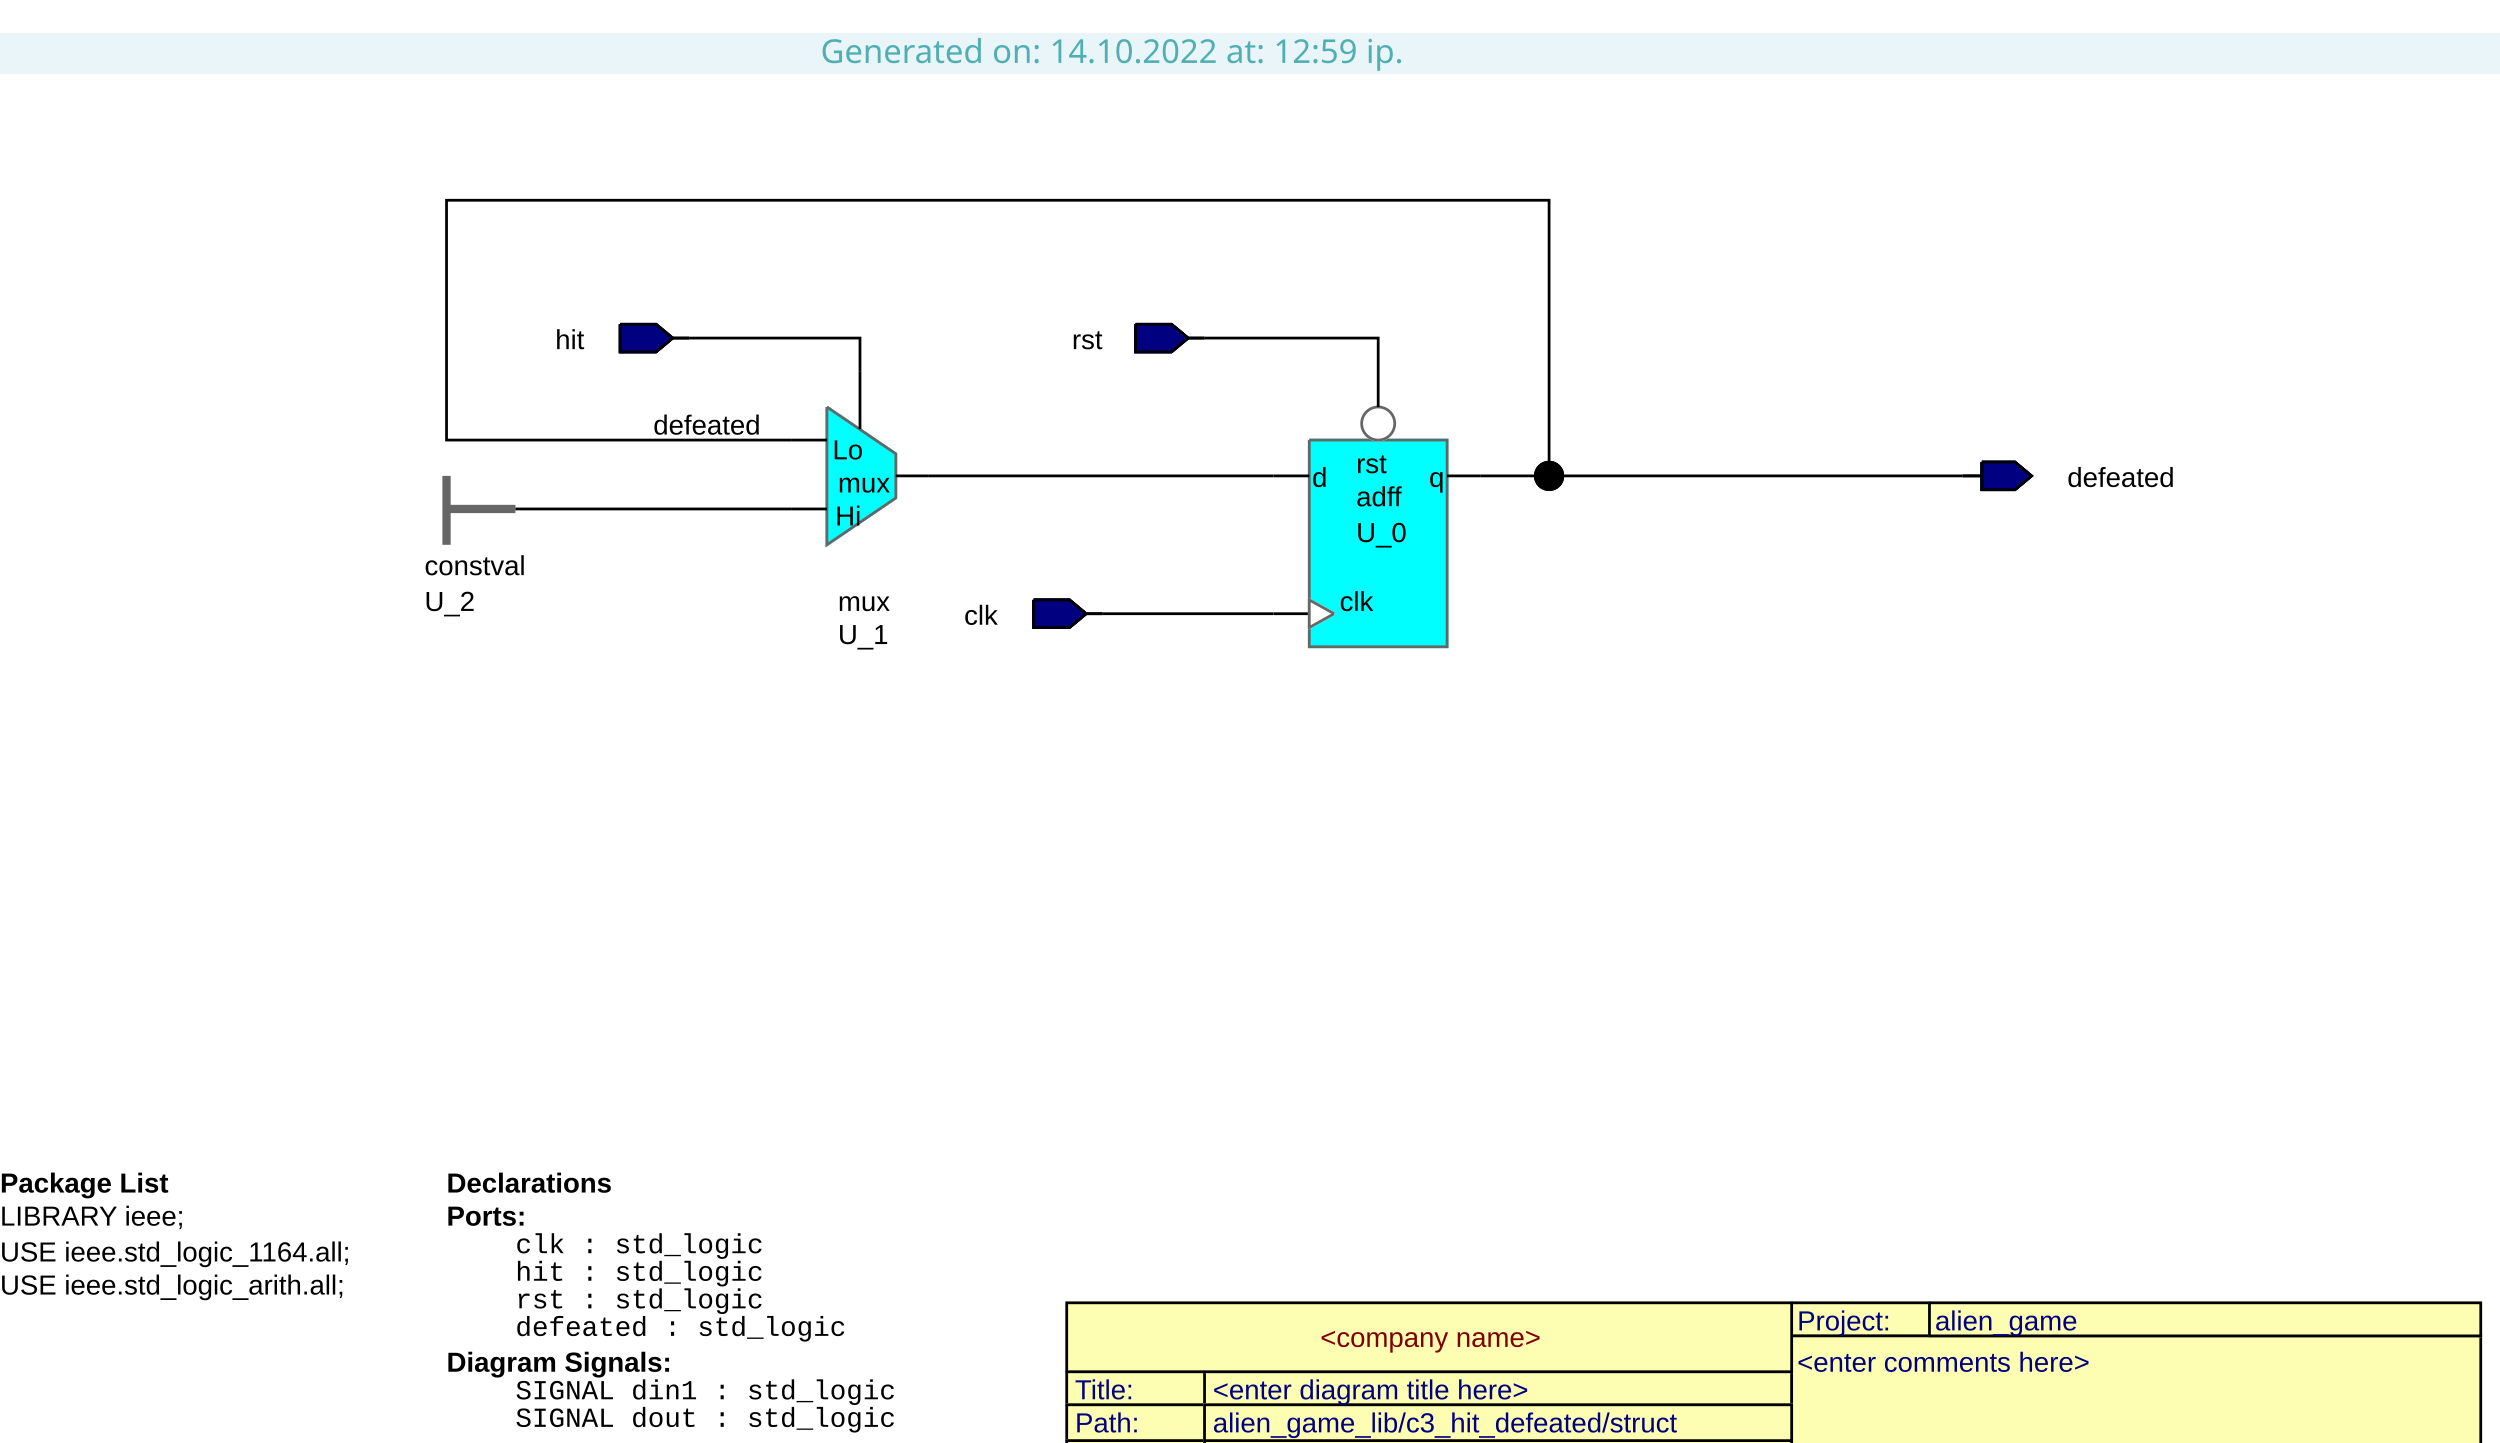
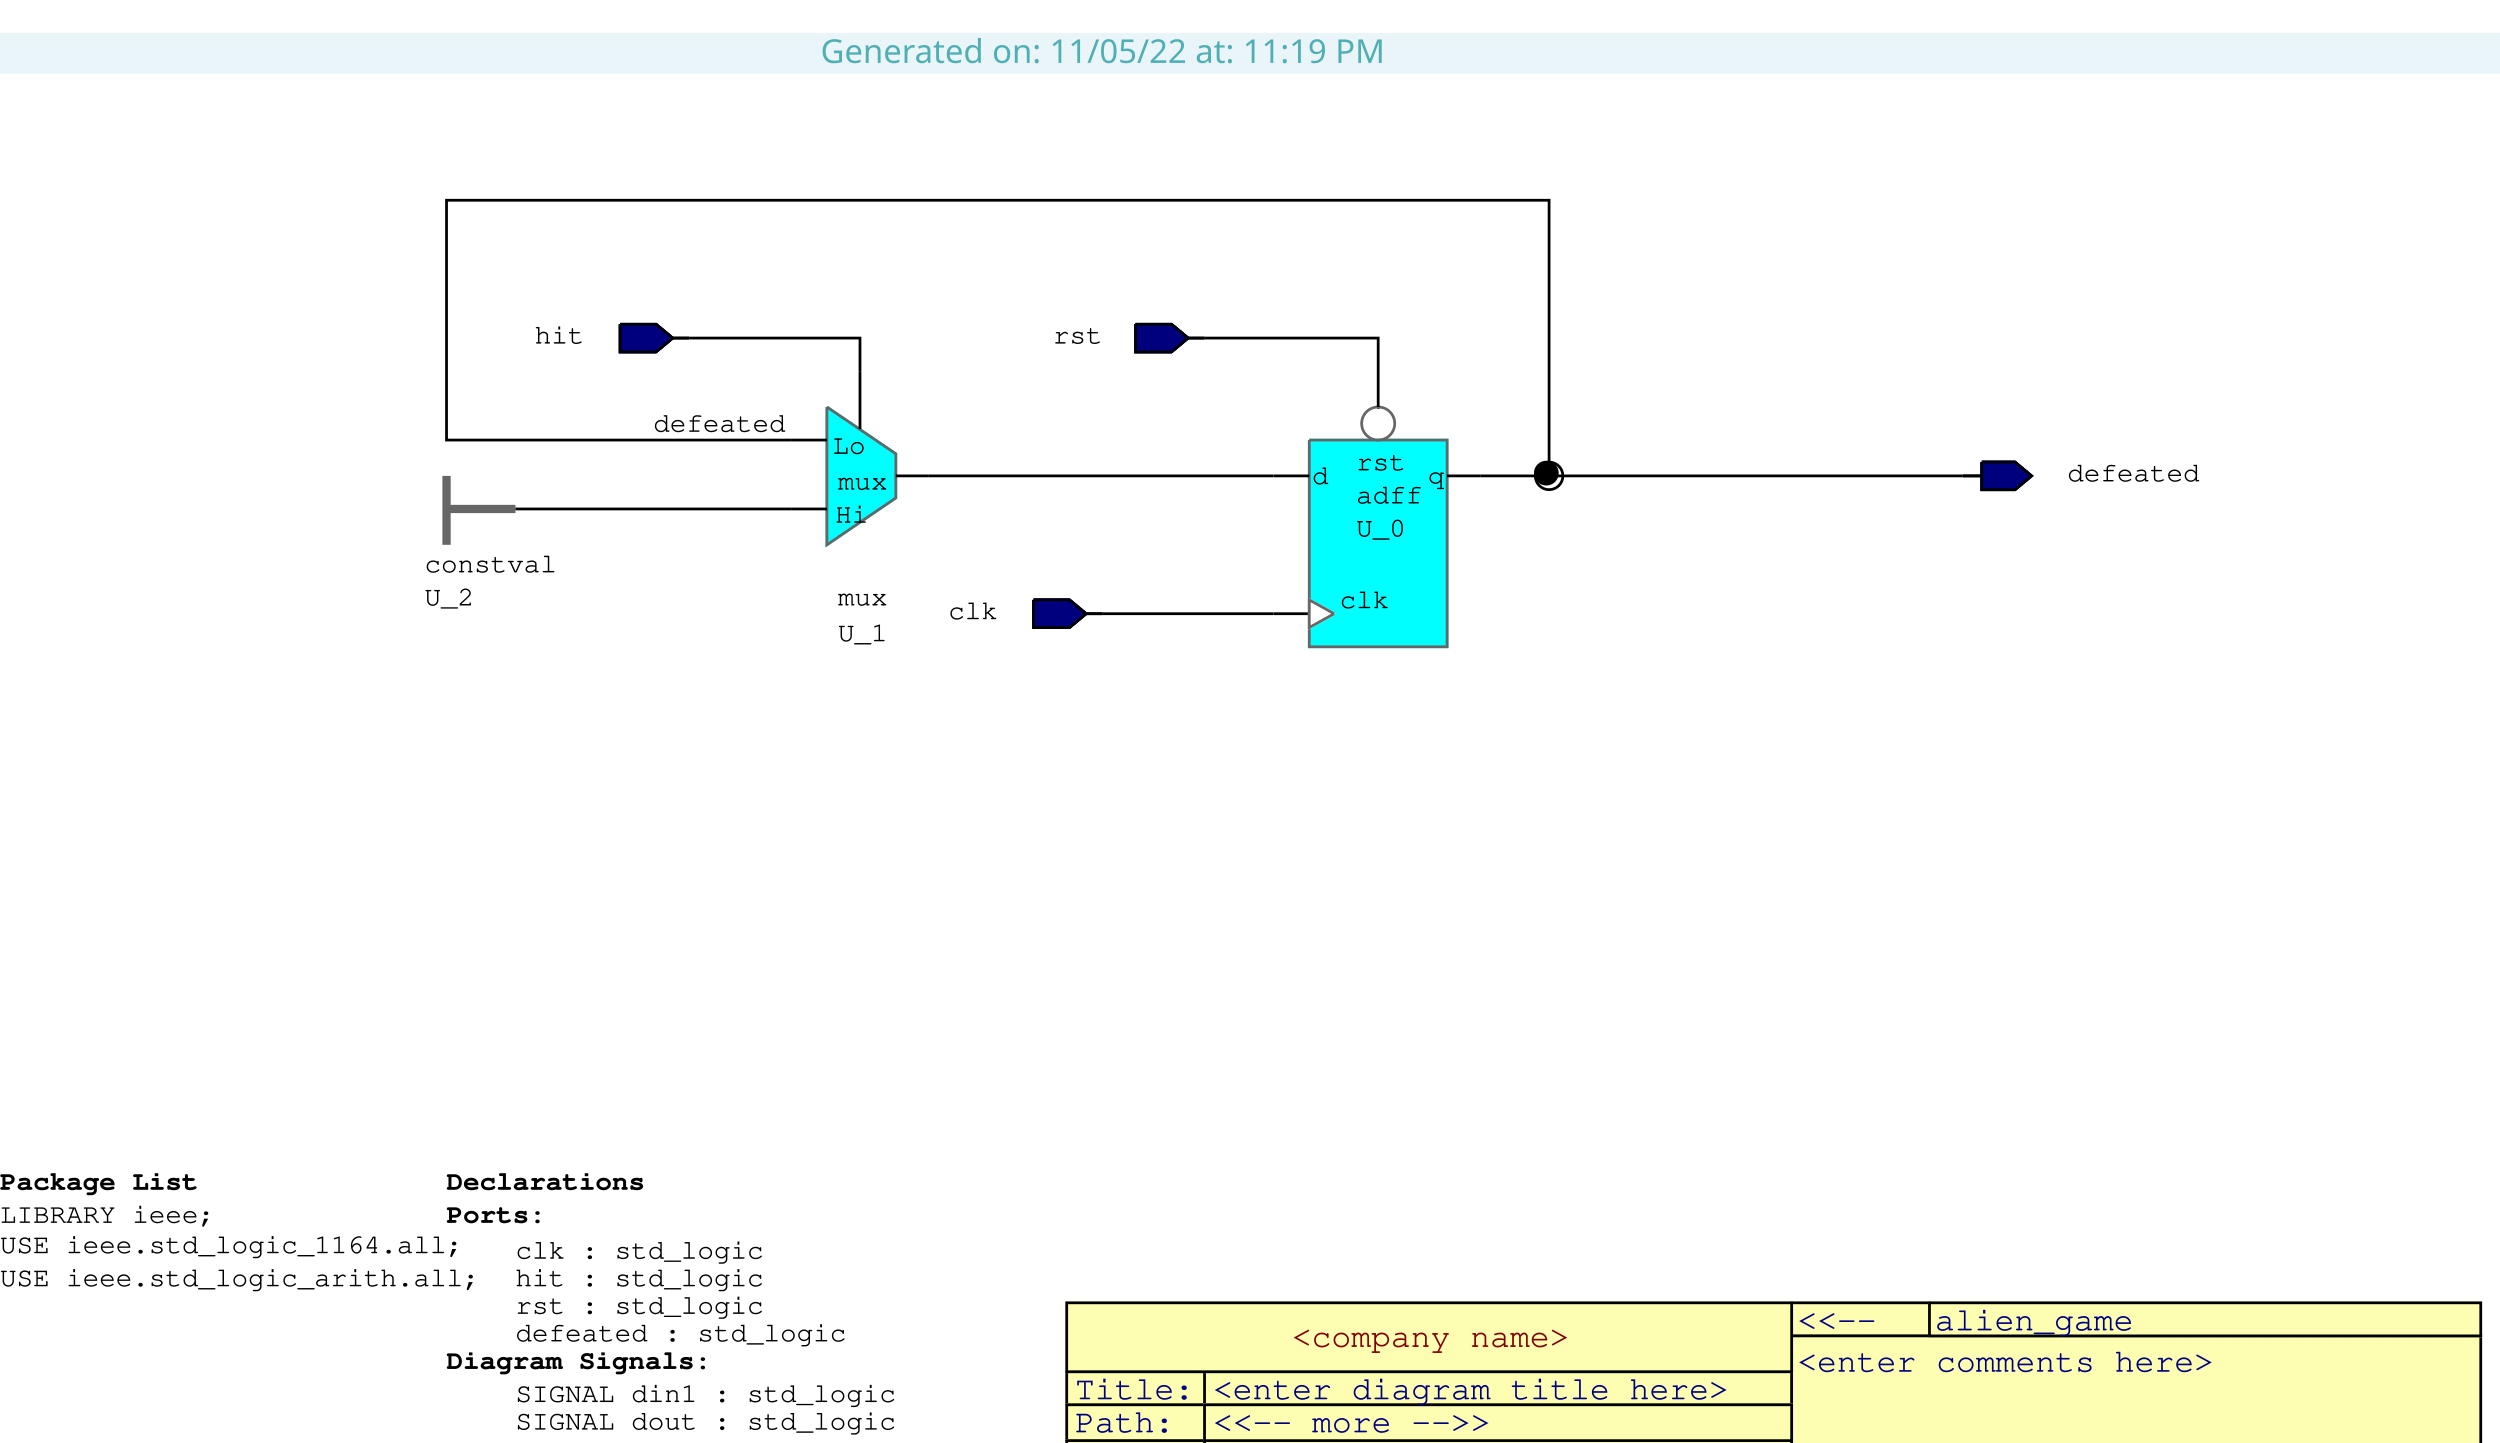
<svg xmlns="http://www.w3.org/2000/svg" version="1.1">
  <g id="viewport" transform="translate(0,-100)">
    <defs>
      <style type="text/css">
.allText {font-family:Sans-Serif;fill:darkcyan;}
.subTitleText {font-size:20;font-weight:bold;}
.normalText {font-size:15;}
.smallText {font-size:12;}
.boldText {font-weight:bold;}
.rightText {text-anchor:end;}
.centerText {text-anchor:middle;}
.dragRect {fill:darkcyan;stroke:none;opacity:0.4;}
</style>
      <symbol id="upArrow" overflow="visible" style="stroke:darkcyan;fill:darkcyan;stroke-width:1;" pointer-events="none">
        <polygon points="5,0 10,5 0,5 5,0" />
      </symbol>
      <symbol id="leftArrow" overflow="visible" style="stroke:darkcyan;fill:darkcyan;stroke-width:1;" pointer-events="none">
        <polygon points="0,5 5,0 5,10 0,5" />
      </symbol>
      <symbol id="rightArrow" overflow="visible" style="stroke:darkcyan;fill:darkcyan;stroke-width:1;" pointer-events="none">
        <polygon points="5,0 10,5 5,10 5,0" />
      </symbol>
      <symbol id="downArrow" overflow="visible" style="stroke:darkcyan;fill:darkcyan;stroke-width:1;" pointer-events="none">
        <polygon points="0,0 5,5 10,0 0,0" />
      </symbol>
    </defs>
    <svg id="mainMap" x="0" y="150" viewBox="0 0 905 472" width="912" height="512">
      <clipPath id="SVG_Clip">
        <rect x="0" y="0" width="905" height="472" />
      </clipPath>
      <g id="hds_models" style="clip-path:url(#SVG_Clip)">
        <polyline id="r0" stroke="rgb(0,255,255)" fill="rgb(0,255,255)" stroke-width="1px" stroke-dasharray="" points="475, 92,525, 92,525, 167,475, 167,475, 92,475, 92" />
        <polyline id="r0" stroke="rgb(102,102,102)" fill="none" stroke-width="1px" stroke-dasharray="" points="475, 92,525, 92,525, 167,475, 167,475, 92,475, 92" />
        <polyline id="r0" stroke="rgb(0,255,255)" fill="rgb(0,255,255)" stroke-width="1px" stroke-dasharray="" points="300, 80,325, 97,325, 113,300, 130,300, 80,300, 80" />
        <polyline id="r0" stroke="rgb(102,102,102)" fill="none" stroke-width="1px" stroke-dasharray="" points="300, 80,325, 97,325, 113,300, 130,300, 80,300, 80" />
        <polyline id="r0" stroke="rgb(0,0,0)" fill="none" stroke-width="1px" stroke-dasharray="" points="300, 130,300, 130" />
        <polyline id="r0" stroke="rgb(0,0,0)" fill="none" stroke-width="1px" stroke-dasharray="" points="300, 80,300, 80" />
        <polyline id="r0" stroke="rgb(102,102,102)" fill="none" stroke-width="3px" stroke-dasharray="" points="187, 117,162, 117" />
        <polyline id="r0" stroke="rgb(102,102,102)" fill="none" stroke-width="3px" stroke-dasharray="" points="162, 105,162, 130" />
-         <polyline id="r0" stroke="rgb(0,0,128)" fill="rgb(0,0,128)" stroke-width="1px" stroke-dasharray="" points="375, 150,388, 150,394, 155,388, 160,375, 160,375, 150" />
+         <polyline id="r0" stroke="rgb(0,0,127)" fill="rgb(0,0,127)" stroke-width="1px" stroke-dasharray="" points="375, 150,388, 150,394, 155,388, 160,375, 160,375, 150" />
        <polyline id="r0" stroke="rgb(0,0,0)" fill="none" stroke-width="1px" stroke-dasharray="" points="375, 150,388, 150,394, 155,388, 160,375, 160,375, 150" />
-         <polyline id="r0" stroke="rgb(0,0,128)" fill="rgb(0,0,128)" stroke-width="1px" stroke-dasharray="" points="375, 150,388, 150,394, 155,388, 160,375, 160,375, 150" />
+         <polyline id="r0" stroke="rgb(0,0,127)" fill="rgb(0,0,127)" stroke-width="1px" stroke-dasharray="" points="375, 150,388, 150,394, 155,388, 160,375, 160,375, 150" />
        <polyline id="r0" stroke="rgb(0,0,0)" fill="none" stroke-width="1px" stroke-dasharray="" points="375, 150,388, 150,394, 155,388, 160,375, 160,375, 150" />
        <polyline id="r0" stroke="rgb(0,0,0)" fill="none" stroke-width="1px" stroke-dasharray="" points="394, 155,400, 155" />
-         <polyline id="r0" stroke="rgb(0,0,128)" fill="rgb(0,0,128)" stroke-width="1px" stroke-dasharray="" points="719, 100,731, 100,737, 105,731, 110,719, 110,719, 100" />
+         <polyline id="r0" stroke="rgb(0,0,127)" fill="rgb(0,0,127)" stroke-width="1px" stroke-dasharray="" points="719, 100,731, 100,737, 105,731, 110,719, 110,719, 100" />
        <polyline id="r0" stroke="rgb(0,0,0)" fill="none" stroke-width="1px" stroke-dasharray="" points="719, 100,731, 100,737, 105,731, 110,719, 110,719, 100" />
-         <polyline id="r0" stroke="rgb(0,0,128)" fill="rgb(0,0,128)" stroke-width="1px" stroke-dasharray="" points="719, 100,731, 100,737, 105,731, 110,719, 110,719, 100" />
+         <polyline id="r0" stroke="rgb(0,0,127)" fill="rgb(0,0,127)" stroke-width="1px" stroke-dasharray="" points="719, 100,731, 100,737, 105,731, 110,719, 110,719, 100" />
        <polyline id="r0" stroke="rgb(0,0,0)" fill="none" stroke-width="1px" stroke-dasharray="" points="719, 100,731, 100,737, 105,731, 110,719, 110,719, 100" />
        <polyline id="r0" stroke="rgb(0,0,0)" fill="none" stroke-width="1px" stroke-dasharray="" points="712, 105,719, 105" />
-         <polyline id="r0" stroke="rgb(0,0,128)" fill="rgb(0,0,128)" stroke-width="1px" stroke-dasharray="" points="225, 50,238, 50,244, 55,238, 60,225, 60,225, 50" />
+         <polyline id="r0" stroke="rgb(0,0,127)" fill="rgb(0,0,127)" stroke-width="1px" stroke-dasharray="" points="225, 50,238, 50,244, 55,238, 60,225, 60,225, 50" />
        <polyline id="r0" stroke="rgb(0,0,0)" fill="none" stroke-width="1px" stroke-dasharray="" points="225, 50,238, 50,244, 55,238, 60,225, 60,225, 50" />
-         <polyline id="r0" stroke="rgb(0,0,128)" fill="rgb(0,0,128)" stroke-width="1px" stroke-dasharray="" points="225, 50,238, 50,244, 55,238, 60,225, 60,225, 50" />
+         <polyline id="r0" stroke="rgb(0,0,127)" fill="rgb(0,0,127)" stroke-width="1px" stroke-dasharray="" points="225, 50,238, 50,244, 55,238, 60,225, 60,225, 50" />
        <polyline id="r0" stroke="rgb(0,0,0)" fill="none" stroke-width="1px" stroke-dasharray="" points="225, 50,238, 50,244, 55,238, 60,225, 60,225, 50" />
        <polyline id="r0" stroke="rgb(0,0,0)" fill="none" stroke-width="1px" stroke-dasharray="" points="244, 55,250, 55" />
-         <polyline id="r0" stroke="rgb(0,0,128)" fill="rgb(0,0,128)" stroke-width="1px" stroke-dasharray="" points="412, 50,425, 50,431, 55,425, 60,412, 60,412, 50" />
+         <polyline id="r0" stroke="rgb(0,0,127)" fill="rgb(0,0,127)" stroke-width="1px" stroke-dasharray="" points="412, 50,425, 50,431, 55,425, 60,412, 60,412, 50" />
        <polyline id="r0" stroke="rgb(0,0,0)" fill="none" stroke-width="1px" stroke-dasharray="" points="412, 50,425, 50,431, 55,425, 60,412, 60,412, 50" />
-         <polyline id="r0" stroke="rgb(0,0,128)" fill="rgb(0,0,128)" stroke-width="1px" stroke-dasharray="" points="412, 50,425, 50,431, 55,425, 60,412, 60,412, 50" />
+         <polyline id="r0" stroke="rgb(0,0,127)" fill="rgb(0,0,127)" stroke-width="1px" stroke-dasharray="" points="412, 50,425, 50,431, 55,425, 60,412, 60,412, 50" />
        <polyline id="r0" stroke="rgb(0,0,0)" fill="none" stroke-width="1px" stroke-dasharray="" points="412, 50,425, 50,431, 55,425, 60,412, 60,412, 50" />
        <polyline id="r0" stroke="rgb(0,0,0)" fill="none" stroke-width="1px" stroke-dasharray="" points="431, 55,437, 55" />
        <rect id="r0" stroke="rgb(254,254,179)" fill="rgb(254,254,179)" stroke-width="1px" stroke-dasharray="" y="455px" x="437px" width="213px" height="12px" rx="0" ry="0" />
        <rect id="r0" stroke="rgb(0,0,0)" fill="none" stroke-width="1px" stroke-dasharray="" y="455px" x="437px" width="213px" height="12px" rx="0" ry="0" />
        <rect id="r0" stroke="rgb(254,254,179)" fill="rgb(254,254,179)" stroke-width="1px" stroke-dasharray="" y="405px" x="650px" width="50px" height="12px" rx="0" ry="0" />
        <rect id="r0" stroke="rgb(0,0,0)" fill="none" stroke-width="1px" stroke-dasharray="" y="405px" x="650px" width="50px" height="12px" rx="0" ry="0" />
        <rect id="r0" stroke="rgb(254,254,179)" fill="rgb(254,254,179)" stroke-width="1px" stroke-dasharray="" y="430px" x="437px" width="213px" height="12px" rx="0" ry="0" />
        <rect id="r0" stroke="rgb(0,0,0)" fill="none" stroke-width="1px" stroke-dasharray="" y="430px" x="437px" width="213px" height="12px" rx="0" ry="0" />
        <rect id="r0" stroke="rgb(254,254,179)" fill="rgb(254,254,179)" stroke-width="1px" stroke-dasharray="" y="430px" x="387px" width="50px" height="12px" rx="0" ry="0" />
        <rect id="r0" stroke="rgb(0,0,0)" fill="none" stroke-width="1px" stroke-dasharray="" y="430px" x="387px" width="50px" height="12px" rx="0" ry="0" />
        <rect id="r0" stroke="rgb(254,254,179)" fill="rgb(254,254,179)" stroke-width="1px" stroke-dasharray="" y="417px" x="650px" width="250px" height="50px" rx="0" ry="0" />
        <rect id="r0" stroke="rgb(0,0,0)" fill="none" stroke-width="1px" stroke-dasharray="" y="417px" x="650px" width="250px" height="50px" rx="0" ry="0" />
        <rect id="r0" stroke="rgb(254,254,179)" fill="rgb(254,254,179)" stroke-width="1px" stroke-dasharray="" y="405px" x="700px" width="200px" height="12px" rx="0" ry="0" />
        <rect id="r0" stroke="rgb(0,0,0)" fill="none" stroke-width="1px" stroke-dasharray="" y="405px" x="700px" width="200px" height="12px" rx="0" ry="0" />
        <rect id="r0" stroke="rgb(254,254,179)" fill="rgb(254,254,179)" stroke-width="1px" stroke-dasharray="" y="405px" x="387px" width="263px" height="25px" rx="0" ry="0" />
        <rect id="r0" stroke="rgb(0,0,0)" fill="none" stroke-width="1px" stroke-dasharray="" y="405px" x="387px" width="263px" height="25px" rx="0" ry="0" />
        <rect id="r0" stroke="rgb(254,254,179)" fill="rgb(254,254,179)" stroke-width="1px" stroke-dasharray="" y="442px" x="387px" width="50px" height="13px" rx="0" ry="0" />
        <rect id="r0" stroke="rgb(0,0,0)" fill="none" stroke-width="1px" stroke-dasharray="" y="442px" x="387px" width="50px" height="13px" rx="0" ry="0" />
        <rect id="r0" stroke="rgb(254,254,179)" fill="rgb(254,254,179)" stroke-width="1px" stroke-dasharray="" y="455px" x="387px" width="50px" height="12px" rx="0" ry="0" />
        <rect id="r0" stroke="rgb(0,0,0)" fill="none" stroke-width="1px" stroke-dasharray="" y="455px" x="387px" width="50px" height="12px" rx="0" ry="0" />
        <rect id="r0" stroke="rgb(254,254,179)" fill="rgb(254,254,179)" stroke-width="1px" stroke-dasharray="" y="442px" x="437px" width="213px" height="13px" rx="0" ry="0" />
        <rect id="r0" stroke="rgb(0,0,0)" fill="none" stroke-width="1px" stroke-dasharray="" y="442px" x="437px" width="213px" height="13px" rx="0" ry="0" />
        <polyline id="r0" stroke="rgb(0,0,0)" fill="none" stroke-width="1px" stroke-dasharray="" points="394, 155,400, 155" />
        <polyline id="r0" stroke="rgb(0,0,0)" fill="none" stroke-width="1px" stroke-dasharray="" points="712, 105,719, 105" />
        <polyline id="r0" stroke="rgb(0,0,0)" fill="none" stroke-width="1px" stroke-dasharray="" points="244, 55,250, 55" />
        <polyline id="r0" stroke="rgb(0,0,0)" fill="none" stroke-width="1px" stroke-dasharray="" points="431, 55,437, 55" />
        <polyline id="r0" stroke="rgb(0,0,0)" fill="none" stroke-width="1px" stroke-dasharray="" points="462, 105,475, 105" />
        <polyline id="r0" stroke="rgb(0,0,0)" fill="none" stroke-width="1px" stroke-dasharray="" points="537, 105,525, 105" />
        <polyline id="r0" stroke="rgb(0,0,0)" fill="none" stroke-width="1px" stroke-dasharray="" points="462, 155,475, 155" />
        <polyline id="r0" stroke="rgb(255,255,255)" fill="rgb(255,255,255)" stroke-width="1px" stroke-dasharray="" points="484, 155,475, 160,475, 150,484, 155" />
        <polyline id="r0" stroke="rgb(102,102,102)" fill="none" stroke-width="1px" stroke-dasharray="" points="484, 155,475, 160,475, 150,484, 155" />
        <polyline id="r0" stroke="rgb(0,0,0)" fill="none" stroke-width="1px" stroke-dasharray="" points="500, 80,500, 81" />
-         <circle id="r0" stroke="rgb(255,255,255)" fill="rgb(255,255,255)" stroke-width="1px" stroke-dasharray="" cx="500" cy="86" r="6" />
+         <circle id="r0" stroke="rgb(255,255,255)" fill="rgb(255,255,255)" stroke-width="1px" stroke-dasharray="" cx="499" cy="86" r="5" />
        <circle stroke="rgb(102,102,102)" fill="none" stroke-width="1px" stroke-dasharray="" cx="500" cy="86" r="6" />
        <polyline id="r0" stroke="rgb(0,0,0)" fill="none" stroke-width="1px" stroke-dasharray="" points="287, 92,300, 92" />
        <polyline id="r0" stroke="rgb(0,0,0)" fill="none" stroke-width="1px" stroke-dasharray="" points="337, 105,325, 105" />
        <polyline id="r0" stroke="rgb(0,0,0)" fill="none" stroke-width="1px" stroke-dasharray="" points="287, 117,300, 117" />
        <polyline id="r0" stroke="rgb(0,0,0)" fill="none" stroke-width="1px" stroke-dasharray="" points="312, 67,312, 88" />
        <polyline id="r0" stroke="rgb(0,0,0)" fill="none" stroke-width="1px" stroke-dasharray="" points="187, 117,187, 117" />
-         <circle id="r0" stroke="rgb(0,0,0)" fill="rgb(0,0,0)" stroke-width="1px" stroke-dasharray="" cx="562" cy="105" r="5" />
+         <circle id="r0" stroke="rgb(0,0,0)" fill="rgb(0,0,0)" stroke-width="1px" stroke-dasharray="" cx="561" cy="104" r="4" />
        <circle stroke="rgb(0,0,0)" fill="none" stroke-width="1px" stroke-dasharray="" cx="562" cy="105" r="5" />
-         <text x="362" y="159" font-family="arial" fill="rgb(0,0,0)" font-size="10" text-anchor="end">clk</text>
-         <text x="400" y="59" font-family="arial" fill="rgb(0,0,0)" font-size="10" text-anchor="end">rst</text>
-         <text x="390" y="440" font-family="Arial" fill="rgb(0,0,128)" font-size="10" text-anchor="start">Title:</text>
-         <text x="390" y="452" font-family="Arial" fill="rgb(0,0,128)" font-size="10" text-anchor="start">Path:</text>
-         <text x="390" y="465" font-family="Arial" fill="rgb(0,0,128)" font-size="10" text-anchor="start">Edited:</text>
-         <text x="486" y="154" font-family="arial" fill="rgb(0,0,0)" font-size="10" text-anchor="start">clk</text>
-         <text x="304" y="154" font-family="arial" fill="rgb(0,0,0)" font-size="10" text-anchor="start">mux</text>
-         <text x="154" y="154" font-family="arial" fill="rgb(0,0,0)" font-size="10" text-anchor="start">U_2</text>
-         <text x="212" y="59" font-family="arial" fill="rgb(0,0,0)" font-size="10" text-anchor="end">hit</text>
-         <text x="302" y="99" font-family="arial" fill="rgb(0,0,0)" font-size="10" text-anchor="start">Lo</text>
-         <text x="303" y="123" font-family="arial" fill="rgb(0,0,0)" font-size="10" text-anchor="start">Hi</text>
-         <text x="304" y="111" font-family="arial" fill="rgb(0,0,0)" font-size="10" text-anchor="start">mux</text>
-         <text x="154" y="141" font-family="arial" fill="rgb(0,0,0)" font-size="10" text-anchor="start">constval</text>
-         <text x="237" y="90" font-family="arial" fill="rgb(0,0,0)" font-size="10" text-anchor="start">defeated</text>
-         <text x="750" y="109" font-family="arial" fill="rgb(0,0,0)" font-size="10" text-anchor="start">defeated</text>
-         <text x="492" y="116" font-family="arial" fill="rgb(0,0,0)" font-size="10" text-anchor="start">adff</text>
-         <text x="492" y="129" font-family="arial" fill="rgb(0,0,0)" font-size="10" text-anchor="start">U_0</text>
-         <text x="476" y="109" font-family="arial" fill="rgb(0,0,0)" font-size="10" text-anchor="start">d</text>
-         <text x="524" y="109" font-family="arial" fill="rgb(0,0,0)" font-size="10" text-anchor="end">q</text>
-         <text x="492" y="104" font-family="arial" fill="rgb(0,0,0)" font-size="10" text-anchor="start">rst</text>
-         <text x="0" y="365" font-family="arial" fill="rgb(0,0,0)" font-weight="800" font-size="10" text-anchor="start">Package List</text>
-         <text x="0" y="377" font-family="arial" fill="rgb(0,0,0)" font-size="10" text-anchor="start">LIBRARY ieee;</text>
-         <text x="0" y="390" font-family="arial" fill="rgb(0,0,0)" font-size="10" text-anchor="start">USE ieee.std_logic_1164.all;</text>
-         <text x="0" y="402" font-family="arial" fill="rgb(0,0,0)" font-size="10" text-anchor="start">USE ieee.std_logic_arith.all;</text>
-         <text x="162" y="365" font-family="arial" fill="rgb(0,0,0)" font-weight="800" font-size="10" text-anchor="start">Declarations</text>
-         <text x="162" y="377" font-family="arial" fill="rgb(0,0,0)" font-weight="800" font-size="10" text-anchor="start">Ports:</text>
-         <text x="162" y="430" font-family="arial" fill="rgb(0,0,0)" font-weight="800" font-size="10" text-anchor="start">Diagram Signals:</text>
-         <text x="187" y="387" font-family="Courier New" fill="rgb(0,0,0)" font-size="10" text-anchor="start">clk      : std_logic</text>
-         <text x="187" y="417" font-family="Courier New" fill="rgb(0,0,0)" font-size="10" text-anchor="start">defeated : std_logic</text>
-         <text x="187" y="397" font-family="Courier New" fill="rgb(0,0,0)" font-size="10" text-anchor="start">hit      : std_logic</text>
-         <text x="304" y="166" font-family="arial" fill="rgb(0,0,0)" font-size="10" text-anchor="start">U_1</text>
-         <text x="187" y="450" font-family="Courier New" fill="rgb(0,0,0)" font-size="10" text-anchor="start">SIGNAL dout     : std_logic</text>
-         <text x="187" y="440" font-family="Courier New" fill="rgb(0,0,0)" font-size="10" text-anchor="start">SIGNAL din1     : std_logic</text>
-         <text x="187" y="407" font-family="Courier New" fill="rgb(0,0,0)" font-size="10" text-anchor="start">rst      : std_logic</text>
-         <text x="440" y="465" font-family="Arial" fill="rgb(0,0,128)" font-size="10" text-anchor="start">by mqange on 13 loka 2022</text>
-         <text x="652" y="415" font-family="Arial" fill="rgb(0,0,128)" font-size="10" text-anchor="start">Project:</text>
-         <text x="440" y="440" font-family="Arial" fill="rgb(0,0,128)" font-size="10" text-anchor="start">&lt;enter diagram title here&gt;</text>
-         <text x="652" y="430" font-family="Arial" fill="rgb(0,0,128)" font-size="10" text-anchor="start">&lt;enter comments here&gt;</text>
-         <text x="702" y="415" font-family="Arial" fill="rgb(0,0,128)" font-size="10" text-anchor="start">alien_game</text>
-         <text x="519" y="421" font-family="Arial" fill="rgb(127,0,0)" font-size="10" text-anchor="middle">&lt;company name&gt;</text>
-         <text x="440" y="452" font-family="Arial" fill="rgb(0,0,128)" font-size="10" text-anchor="start">alien_game_lib/c3_hit_defeated/struct</text>
+         <text x="362" y="157" font-family="courier" fill="rgb(0,0,0)" font-size="10" text-anchor="end">clk</text>
+         <text x="390" y="440" font-family="courier" fill="rgb(0,0,127)" font-size="12" text-anchor="start">Title:</text>
+         <text x="390" y="452" font-family="courier" fill="rgb(0,0,127)" font-size="12" text-anchor="start">Path:</text>
+         <text x="390" y="465" font-family="courier" fill="rgb(0,0,127)" font-size="12" text-anchor="start">  &lt;&lt;--</text>
+         <text x="486" y="153" font-family="courier" fill="rgb(0,0,0)" font-size="10" text-anchor="start">clk</text>
+         <text x="304" y="152" font-family="courier" fill="rgb(0,0,0)" font-size="10" text-anchor="start">mux</text>
+         <text x="154" y="152" font-family="courier" fill="rgb(0,0,0)" font-size="10" text-anchor="start">U_2</text>
+         <text x="212" y="57" font-family="courier" fill="rgb(0,0,0)" font-size="10" text-anchor="end">hit</text>
+         <text x="400" y="57" font-family="courier" fill="rgb(0,0,0)" font-size="10" text-anchor="end">rst</text>
+         <text x="302" y="97" font-family="courier" fill="rgb(0,0,0)" font-size="10" text-anchor="start">Lo</text>
+         <text x="303" y="122" font-family="courier" fill="rgb(0,0,0)" font-size="10" text-anchor="start">Hi</text>
+         <text x="304" y="110" font-family="courier" fill="rgb(0,0,0)" font-size="10" text-anchor="start">mux</text>
+         <text x="154" y="140" font-family="courier" fill="rgb(0,0,0)" font-size="10" text-anchor="start">constval</text>
+         <text x="237" y="89" font-family="courier" fill="rgb(0,0,0)" font-size="10" text-anchor="start">defeated</text>
+         <text x="750" y="107" font-family="courier" fill="rgb(0,0,0)" font-size="10" text-anchor="start">defeated</text>
+         <text x="492" y="115" font-family="courier" fill="rgb(0,0,0)" font-size="10" text-anchor="start">adff</text>
+         <text x="492" y="127" font-family="courier" fill="rgb(0,0,0)" font-size="10" text-anchor="start">U_0</text>
+         <text x="476" y="108" font-family="courier" fill="rgb(0,0,0)" font-size="10" text-anchor="start">d</text>
+         <text x="524" y="108" font-family="courier" fill="rgb(0,0,0)" font-size="10" text-anchor="end">q</text>
+         <text x="492" y="103" font-family="courier" fill="rgb(0,0,0)" font-size="10" text-anchor="start">rst</text>
+         <text x="0" y="364" font-family="courier" fill="rgb(0,0,0)" font-weight="800" font-size="10" text-anchor="start">Package List</text>
+         <text x="0" y="376" font-family="courier" fill="rgb(0,0,0)" font-size="10" text-anchor="start">LIBRARY ieee;</text>
+         <text x="0" y="387" font-family="courier" fill="rgb(0,0,0)" font-size="10" text-anchor="start">USE ieee.std_logic_1164.all;</text>
+         <text x="0" y="399" font-family="courier" fill="rgb(0,0,0)" font-size="10" text-anchor="start">USE ieee.std_logic_arith.all;</text>
+         <text x="162" y="364" font-family="courier" fill="rgb(0,0,0)" font-weight="800" font-size="10" text-anchor="start">Declarations</text>
+         <text x="162" y="376" font-family="courier" fill="rgb(0,0,0)" font-weight="800" font-size="10" text-anchor="start">Ports:</text>
+         <text x="162" y="429" font-family="courier" fill="rgb(0,0,0)" font-weight="800" font-size="10" text-anchor="start">Diagram Signals:</text>
+         <text x="187" y="389" font-family="courier" fill="rgb(0,0,0)" font-size="10" text-anchor="start">clk      : std_logic</text>
+         <text x="187" y="419" font-family="courier" fill="rgb(0,0,0)" font-size="10" text-anchor="start">defeated : std_logic</text>
+         <text x="187" y="399" font-family="courier" fill="rgb(0,0,0)" font-size="10" text-anchor="start">hit      : std_logic</text>
+         <text x="304" y="165" font-family="courier" fill="rgb(0,0,0)" font-size="10" text-anchor="start">U_1</text>
+         <text x="187" y="451" font-family="courier" fill="rgb(0,0,0)" font-size="10" text-anchor="start">SIGNAL dout     : std_logic</text>
+         <text x="187" y="441" font-family="courier" fill="rgb(0,0,0)" font-size="10" text-anchor="start">SIGNAL din1     : std_logic</text>
+         <text x="187" y="409" font-family="courier" fill="rgb(0,0,0)" font-size="10" text-anchor="start">rst      : std_logic</text>
+         <text x="440" y="465" font-family="courier" fill="rgb(0,0,127)" font-size="12" text-anchor="start">by mqange on 13 loka 2022</text>
+         <text x="652" y="415" font-family="courier" fill="rgb(0,0,127)" font-size="12" text-anchor="start">  &lt;&lt;--</text>
+         <text x="440" y="440" font-family="courier" fill="rgb(0,0,127)" font-size="12" text-anchor="start">&lt;enter diagram title here&gt;</text>
+         <text x="652" y="430" font-family="courier" fill="rgb(0,0,127)" font-size="12" text-anchor="start">&lt;enter comments here&gt;</text>
+         <text x="702" y="415" font-family="courier" fill="rgb(0,0,127)" font-size="12" text-anchor="start">alien_game</text>
+         <text x="519" y="421" font-family="courier" fill="rgb(127,0,0)" font-size="12" text-anchor="middle">&lt;company name&gt;</text>
+         <text x="440" y="452" font-family="courier" fill="rgb(0,0,127)" font-size="12" text-anchor="start">  &lt;&lt;-- more --&gt;&gt;</text>
        <g id="clk_net" stroke="rgb(0,0,0)" stroke-width="1px">
          <polyline id="r0" fill="none" stroke-dasharray="" points="400, 155,462, 155" />
        </g>
        <g id="defeated_net" stroke="rgb(0,0,0)" stroke-width="1px">
          <polyline id="r0" fill="none" stroke-dasharray="" points="712, 105,537, 105" />
          <polyline id="r0" fill="none" stroke-dasharray="" points="562, 105,562, 5,162, 5,162, 92,287, 92" />
        </g>
        <g id="din1_net" stroke="rgb(0,0,0)" stroke-width="1px">
          <polyline id="r0" fill="none" stroke-dasharray="" points="287, 117,187, 117" />
        </g>
        <g id="dout_net" stroke="rgb(0,0,0)" stroke-width="1px">
          <polyline id="r0" fill="none" stroke-dasharray="" points="337, 105,462, 105" />
        </g>
        <g id="hit_net" stroke="rgb(0,0,0)" stroke-width="1px">
          <polyline id="r0" fill="none" stroke-dasharray="" points="250, 55,312, 55,312, 67" />
        </g>
        <g id="rst_net" stroke="rgb(0,0,0)" stroke-width="1px">
          <polyline id="r0" fill="none" stroke-dasharray="" points="437, 55,500, 55,500, 80" />
        </g>
      </g>
    </svg>
    <g id="titlebox">
      <g id="genTime" class="allText normalText">
-         <text class="allText smallText" x="300" y="123">Generated on: 14.10.2022 at: 12:59 ip.</text>
+         <text class="allText smallText" x="300" y="123">Generated on: 11/05/22 at: 11:19 PM</text>
      </g>
      <rect stroke="none" fill="rgb(200,230,240)" opacity="0.4" y="112" x="0" width="914" height="15" />
    </g>
  </g>
</svg>
